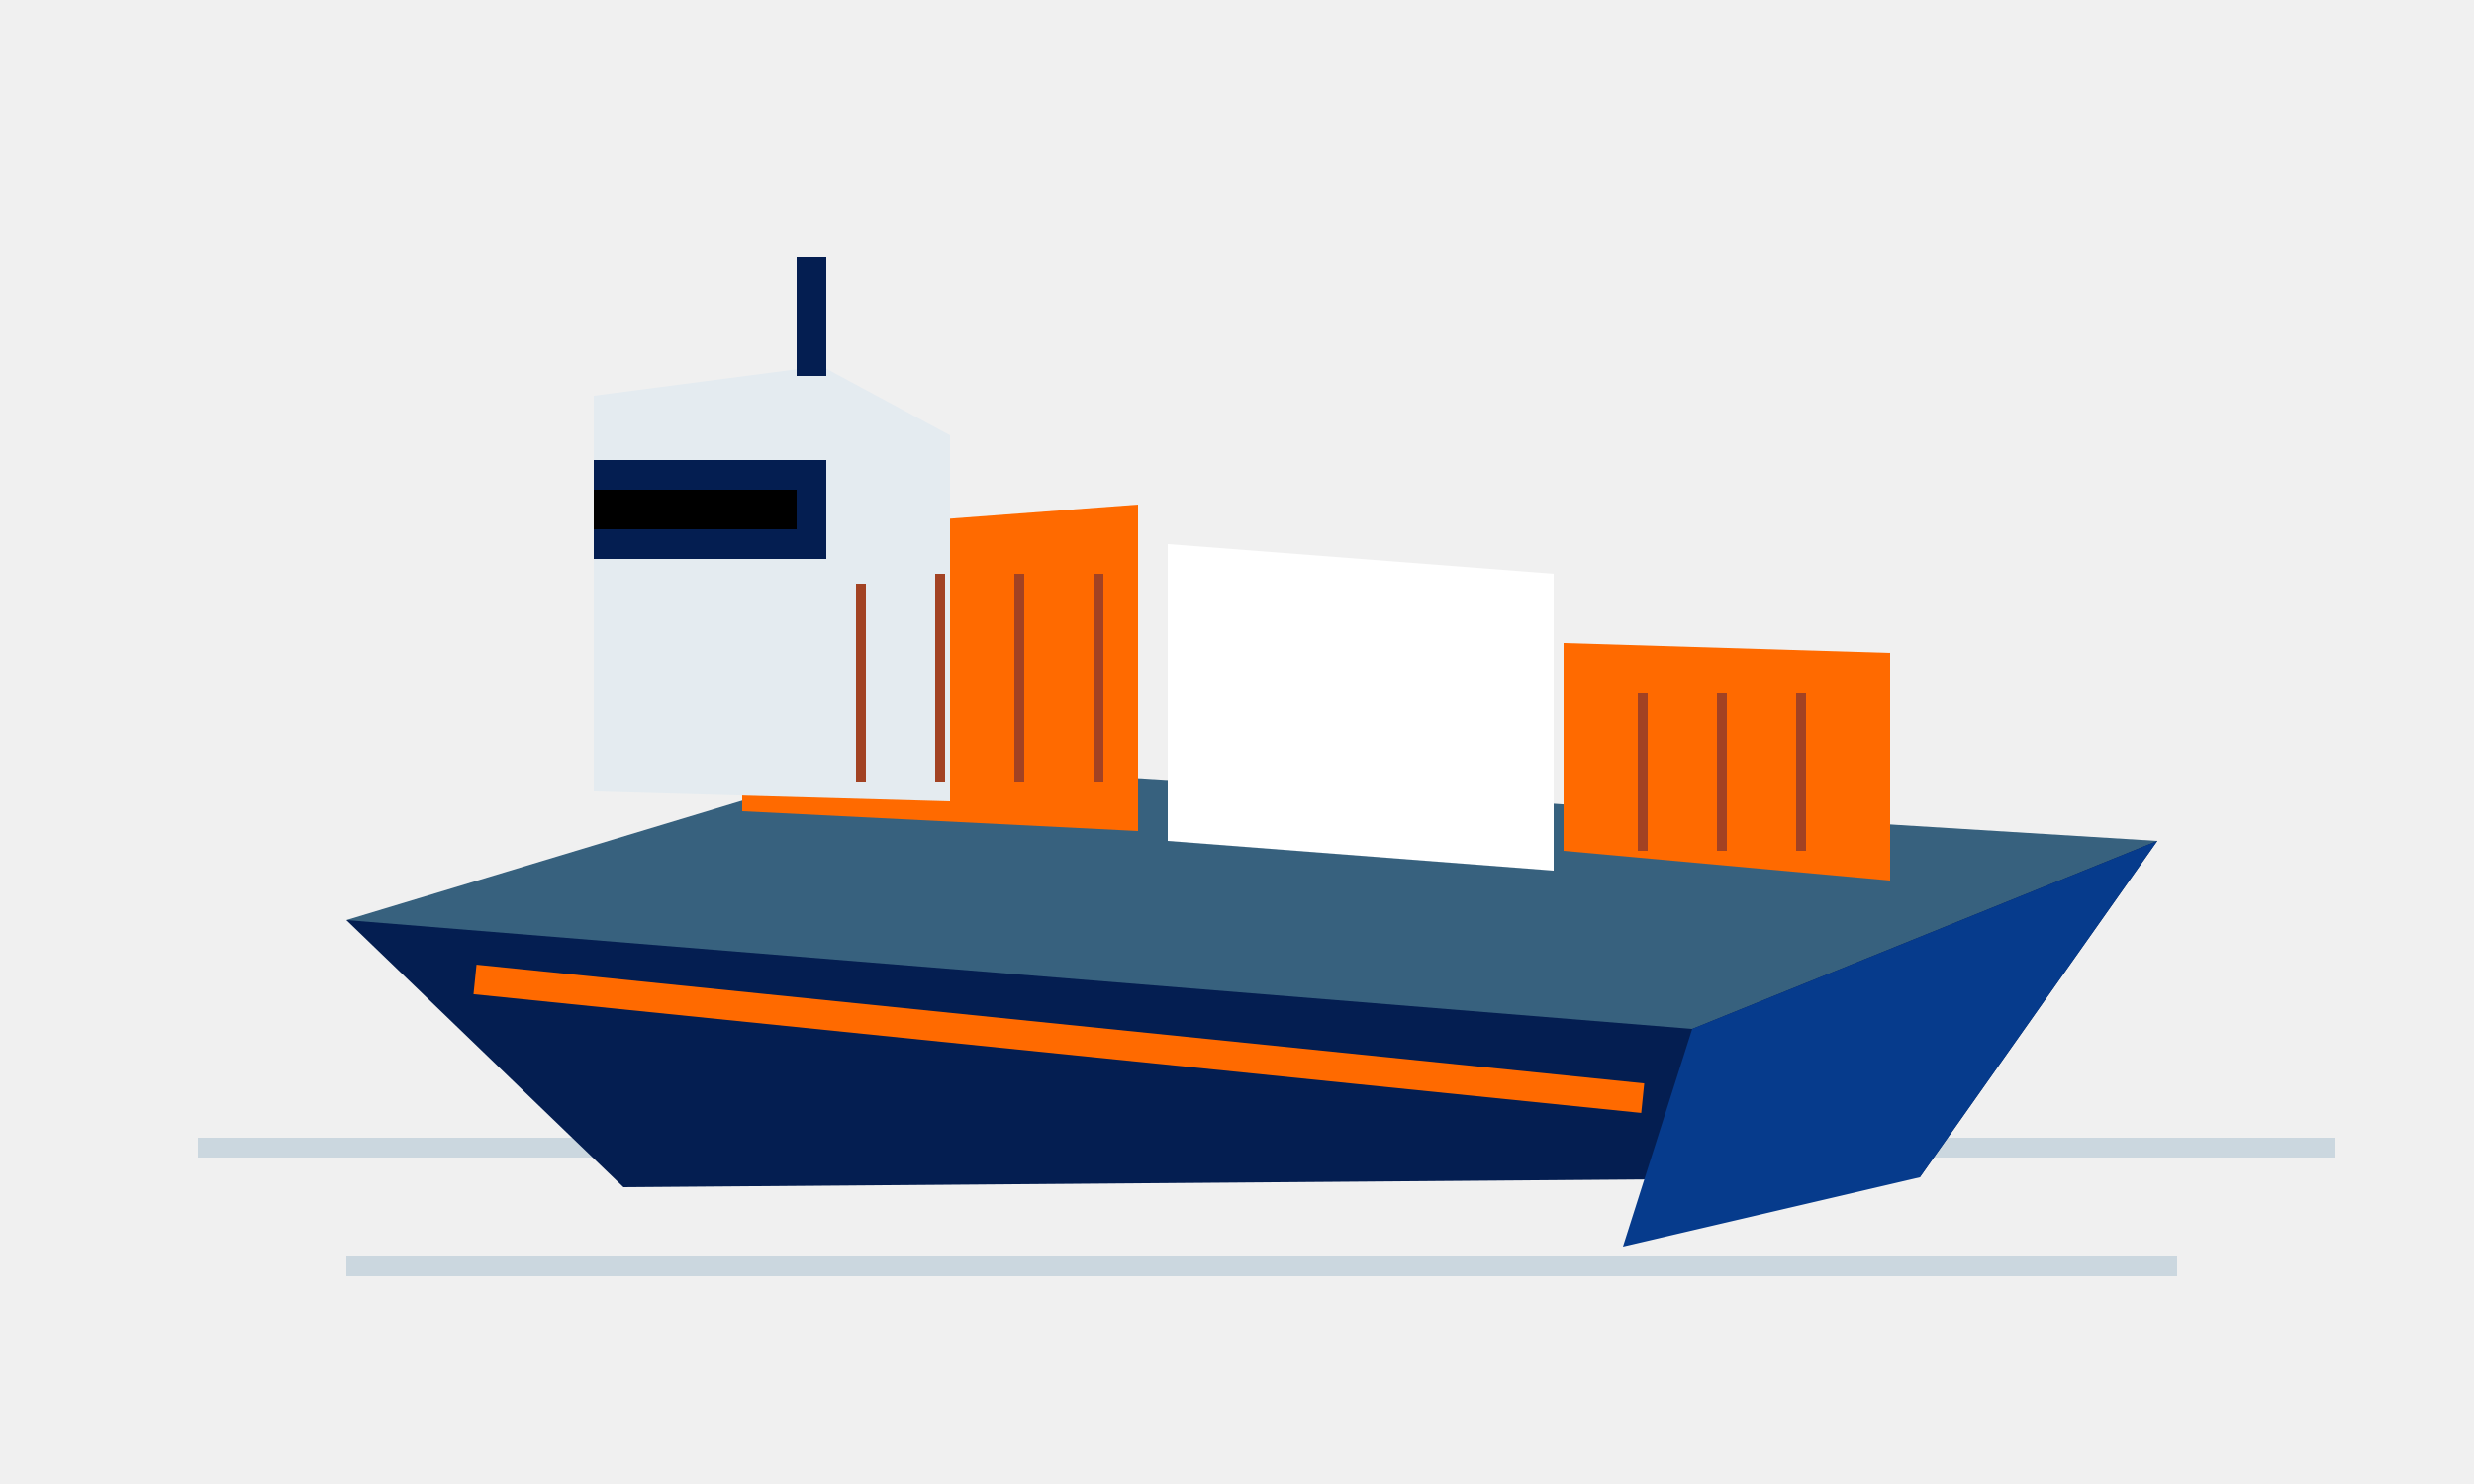
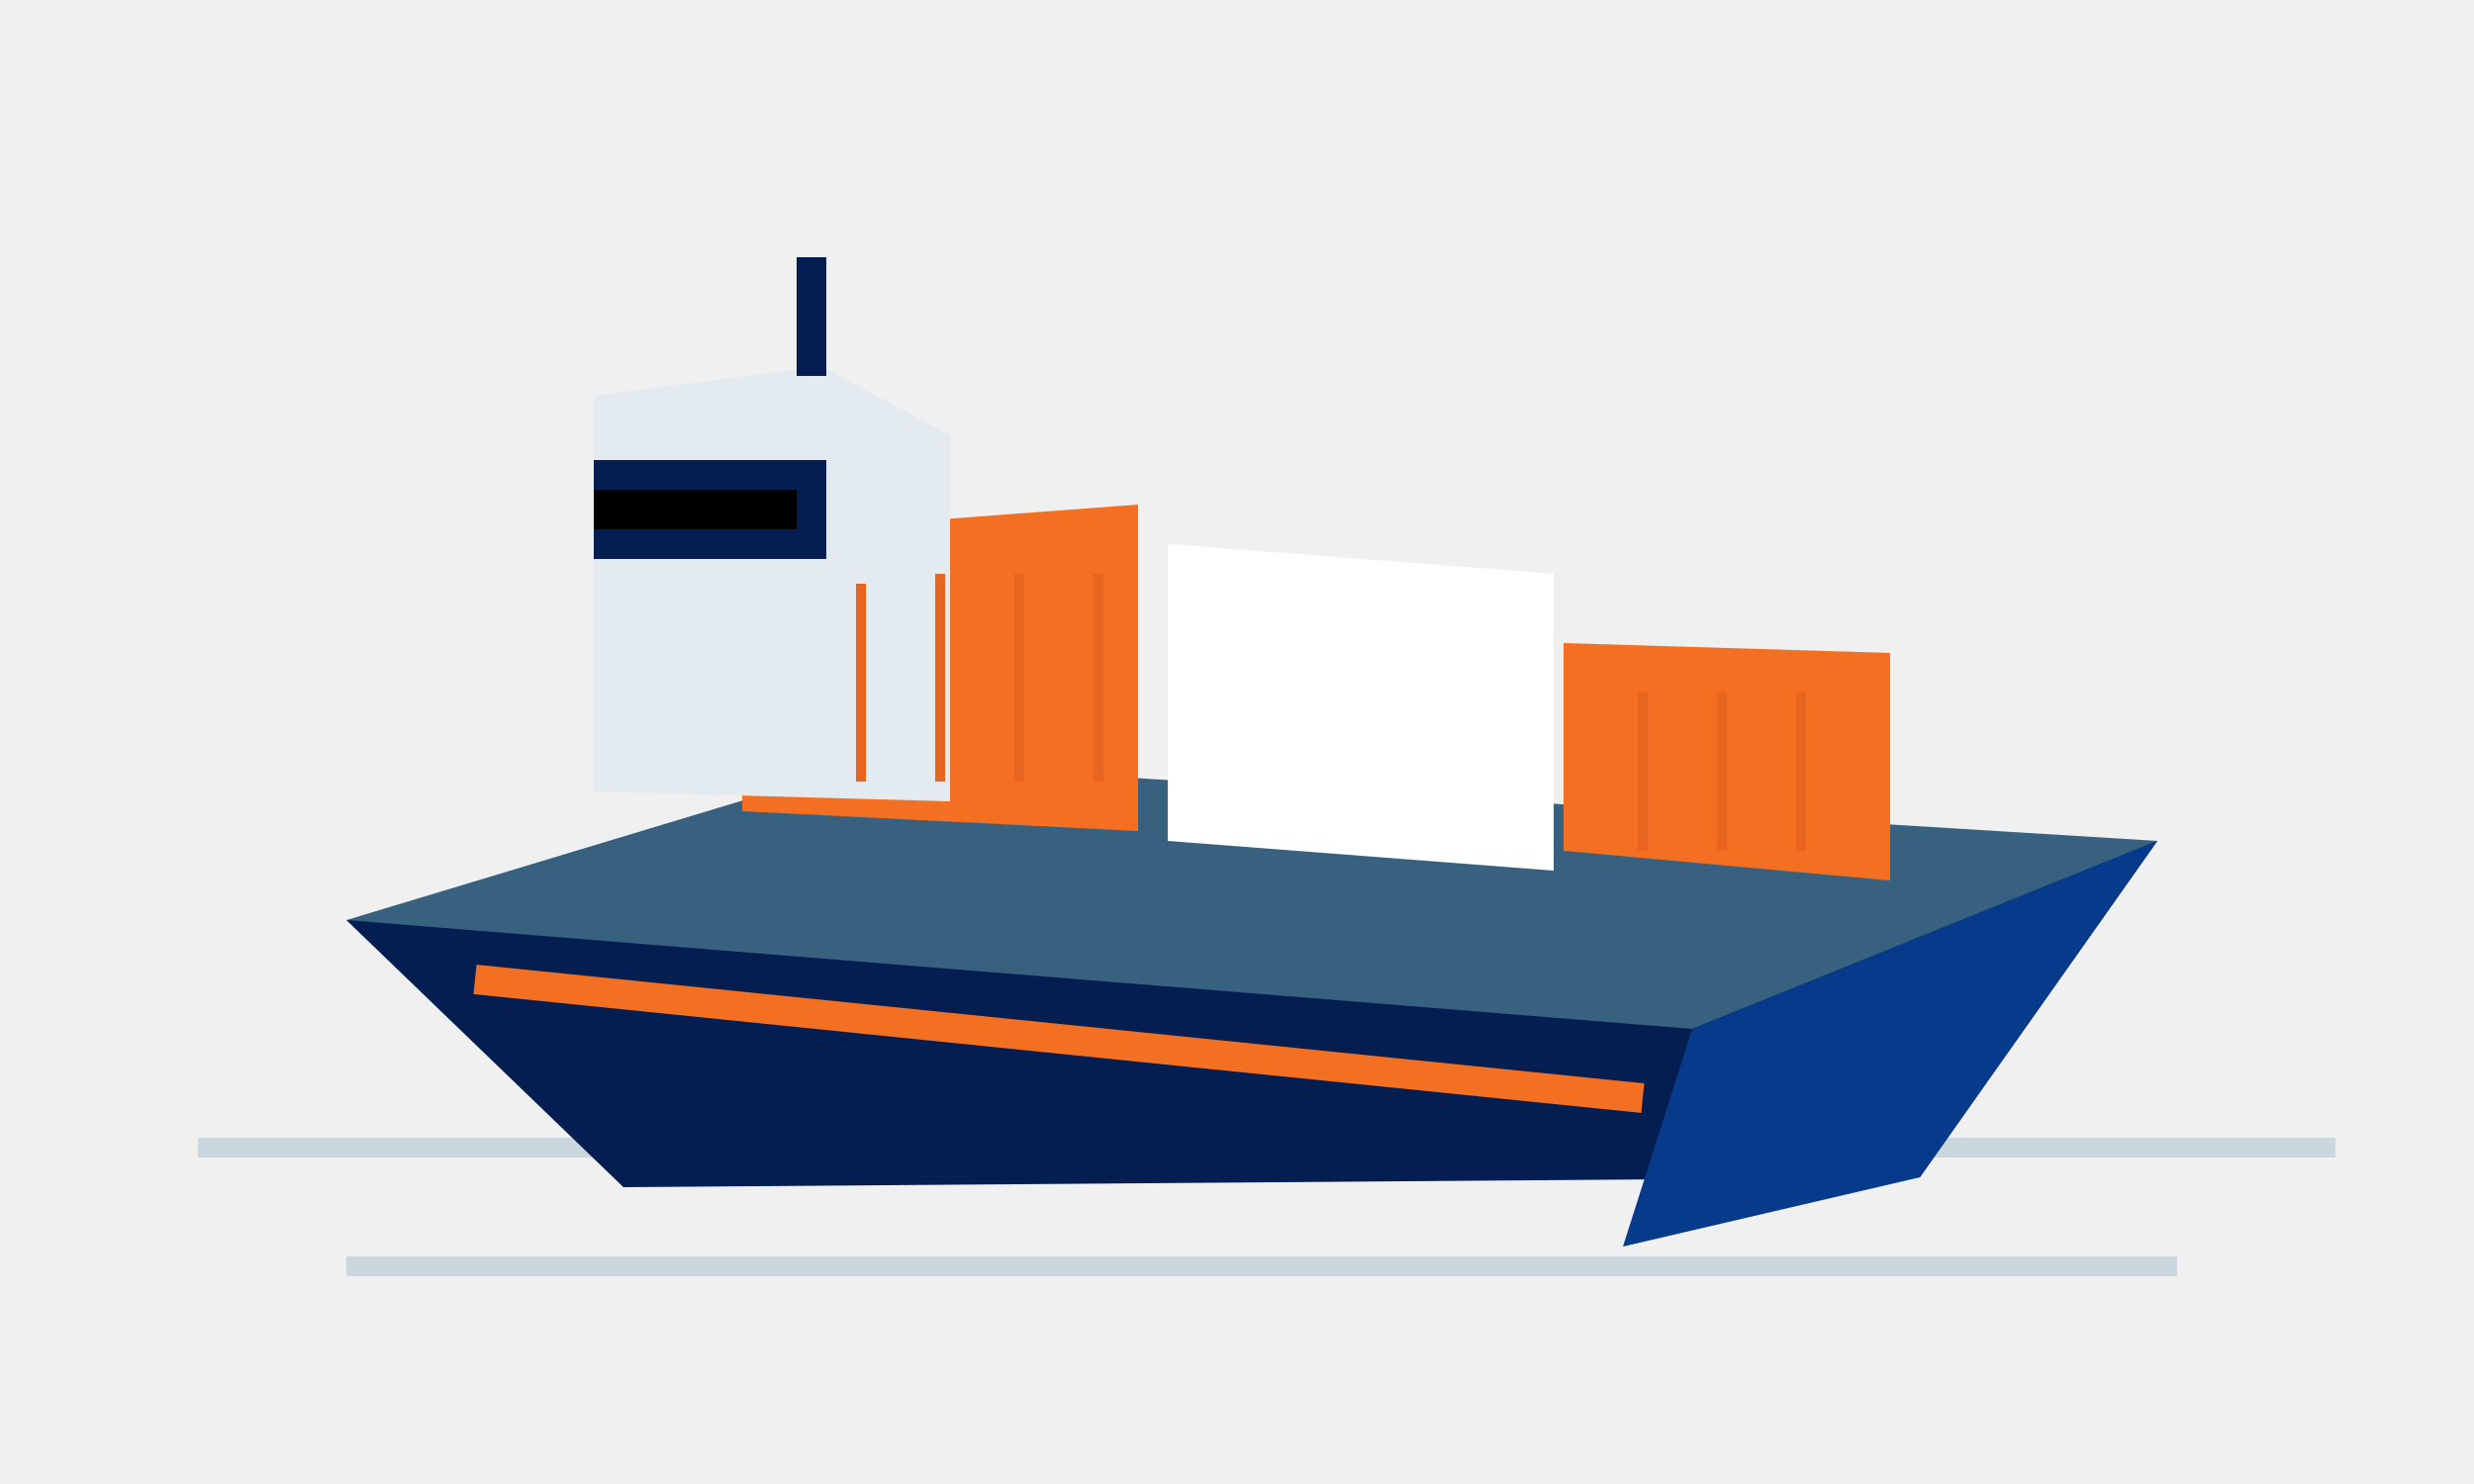
<svg xmlns="http://www.w3.org/2000/svg" viewBox="0 0 250 150" aria-hidden="true">
  <path d="M20 116H236M35 128H220" stroke="#cbd7df" stroke-width="2" />
  <path d="M35 93L218 85 194 119 63 120Z" fill="#041E51" />
  <path d="M35 93L171 104 218 85 88 77Z" fill="#37617e" />
  <path d="M171 104L218 85 194 119 164 126Z" fill="#063B8C" />
-   <path d="M75 82V54L115 51V84" fill="#FF6A00" />
+   <path d="M75 82V54L115 51V84" fill="#F36F21" />
  <path d="M118 85V55L157 58V88" fill="#fff" />
-   <path d="M158 86V65L191 66V89" fill="#FF6A00" />
+   <path d="M158 86V65L191 66V89" fill="#F36F21" />
  <path d="M60 80V40L83 37 96 44V81Z" fill="#e4ebf0" />
  <path d="M60 48H82V55H60M82 38V26" stroke="#041E51" stroke-width="3" />
-   <path d="M87 59V79M95 58V79M103 58V79M111 58V79M166 70V86M174 70V86M182 70V86" stroke="#a24223" stroke-width="1" />
-   <path d="M48 99L166 111" stroke="#FF6A00" stroke-width="3" />
+   <path d="M87 59V79M95 58V79M103 58V79M111 58V79M166 70V86M174 70V86M182 70V86" stroke="#e86521" stroke-width="1" />
+   <path d="M48 99L166 111" stroke="#F36F21" stroke-width="3" />
</svg>
